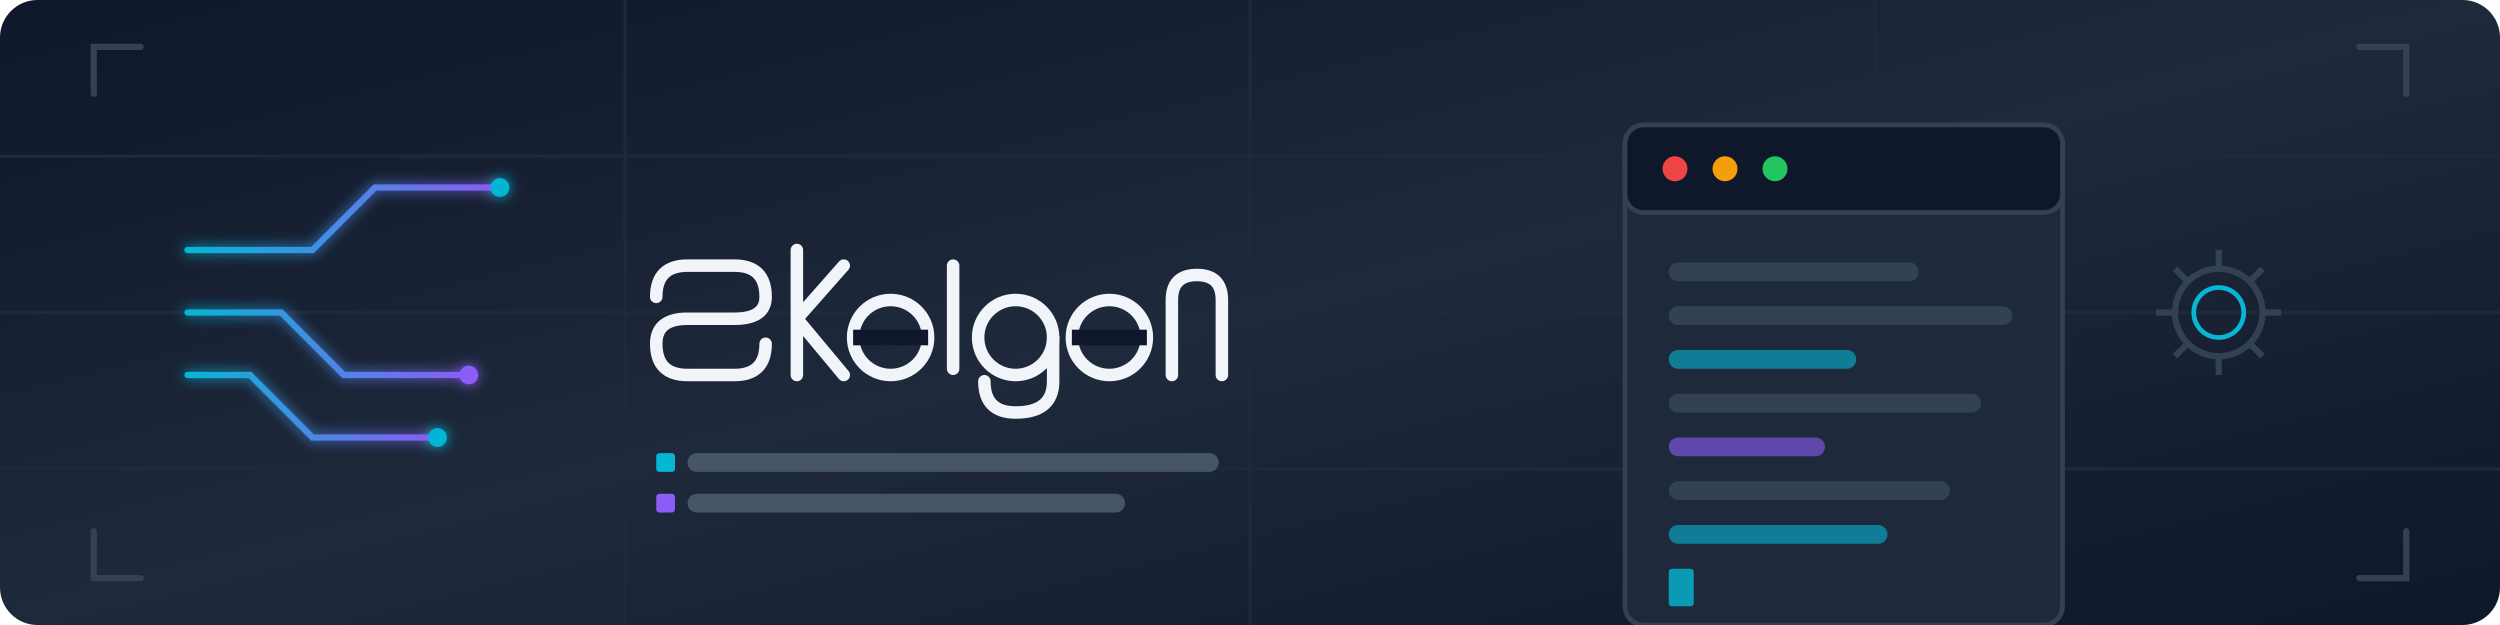
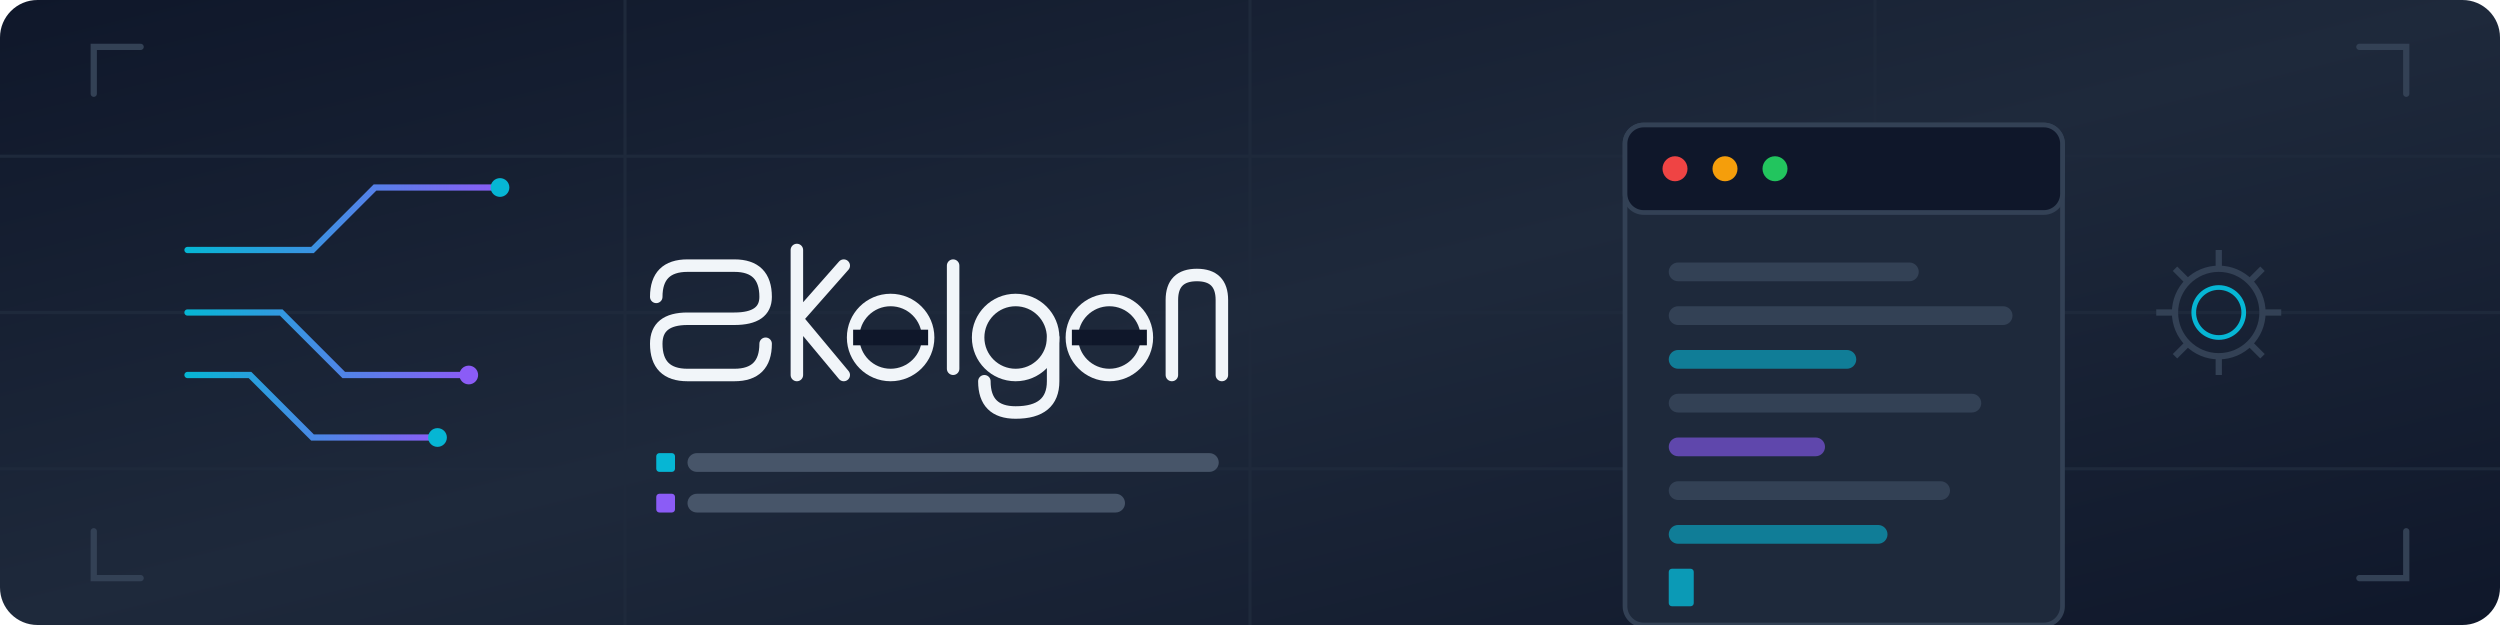
<svg xmlns="http://www.w3.org/2000/svg" viewBox="0 0 800 200" width="100%">
  <defs>
    <linearGradient id="bgGrad" x1="0%" y1="0%" x2="100%" y2="100%">
-       <stop offset="0%" style="stop-color:#0f172a;stop-opacity:1" />
-       <stop offset="50%" style="stop-color:#1e293b;stop-opacity:1" />
-       <stop offset="100%" style="stop-color:#0f172a;stop-opacity:1" />
+       <stop offset="0%" stop-color="#0f172a" />
+       <stop offset="50%" stop-color="#1e293b" />
+       <stop offset="100%" stop-color="#0f172a" />
    </linearGradient>
    <linearGradient id="accentGrad" x1="0%" y1="0%" x2="100%" y2="0%">
-       <stop offset="0%" style="stop-color:#06b6d4;stop-opacity:1" />
-       <stop offset="100%" style="stop-color:#8b5cf6;stop-opacity:1" />
+       <stop offset="0%" stop-color="#06b6d4" />
+       <stop offset="100%" stop-color="#8b5cf6" />
    </linearGradient>
-     <filter id="glow">
-       <feGaussianBlur stdDeviation="2" result="coloredBlur" />
-       <feMerge>
-         <feMergeNode in="coloredBlur" />
-         <feMergeNode in="SourceGraphic" />
-       </feMerge>
-     </filter>
  </defs>
  <rect width="800" height="200" rx="12" fill="url(#bgGrad)" />
  <g stroke="#1e293b" stroke-width="1">
    <line x1="0" y1="50" x2="800" y2="50" />
    <line x1="0" y1="100" x2="800" y2="100" />
    <line x1="0" y1="150" x2="800" y2="150" />
    <line x1="200" y1="0" x2="200" y2="200" />
    <line x1="400" y1="0" x2="400" y2="200" />
    <line x1="600" y1="0" x2="600" y2="200" />
  </g>
-   <g fill="none" stroke="url(#accentGrad)" stroke-width="2" stroke-linecap="round" filter="url(#glow)">
+   <g fill="none" stroke="url(#accentGrad)" stroke-width="2" stroke-linecap="round">
    <path d="M 60 80 L 100 80 L 120 60 L 160 60" />
    <path d="M 60 100 L 90 100 L 110 120 L 150 120" />
    <path d="M 60 120 L 80 120 L 100 140 L 140 140" />
    <circle cx="160" cy="60" r="3" fill="#06b6d4" stroke="none" />
    <circle cx="150" cy="120" r="3" fill="#8b5cf6" stroke="none" />
    <circle cx="140" cy="140" r="3" fill="#06b6d4" stroke="none" />
  </g>
  <g transform="translate(520, 40)">
    <rect x="0" y="0" width="140" height="160" rx="6" fill="#1e293b" stroke="#334155" stroke-width="1.5" />
    <rect x="0" y="0" width="140" height="28" rx="6" fill="#0f172a" stroke="#334155" stroke-width="1.5" />
    <circle cx="16" cy="14" r="4" fill="#ef4444" />
    <circle cx="32" cy="14" r="4" fill="#f59e0b" />
    <circle cx="48" cy="14" r="4" fill="#22c55e" />
    <rect x="14" y="44" width="80" height="6" rx="3" fill="#334155" />
    <rect x="14" y="58" width="110" height="6" rx="3" fill="#334155" />
    <rect x="14" y="72" width="60" height="6" rx="3" fill="#06b6d4" opacity="0.6" />
    <rect x="14" y="86" width="100" height="6" rx="3" fill="#334155" />
    <rect x="14" y="100" width="50" height="6" rx="3" fill="#8b5cf6" opacity="0.6" />
    <rect x="14" y="114" width="90" height="6" rx="3" fill="#334155" />
    <rect x="14" y="128" width="70" height="6" rx="3" fill="#06b6d4" opacity="0.6" />
-     <rect x="14" y="142" width="8" height="12" rx="1" fill="#06b6d4" opacity="0.8">
-       <animate attributeName="opacity" values="0.8;0.2;0.8" dur="1.5s" repeatCount="indefinite" />
-     </rect>
+     <rect x="14" y="142" width="8" height="12" rx="1" fill="#06b6d4" opacity="0.8" />
  </g>
  <g transform="translate(690, 80)" stroke="#334155" stroke-width="2" fill="none">
    <circle cx="20" cy="20" r="14" />
    <circle cx="20" cy="20" r="8" stroke="#06b6d4" stroke-width="1.5" />
    <line x1="20" y1="0" x2="20" y2="6" />
    <line x1="20" y1="34" x2="20" y2="40" />
    <line x1="0" y1="20" x2="6" y2="20" />
    <line x1="34" y1="20" x2="40" y2="20" />
    <line x1="6" y1="6" x2="10" y2="10" />
    <line x1="30" y1="30" x2="34" y2="34" />
    <line x1="6" y1="34" x2="10" y2="30" />
    <line x1="30" y1="10" x2="34" y2="6" />
  </g>
  <g fill="#f1f5f9">
    <path d="M 210 95 Q 210 85 220 85 L 235 85 Q 245 85 245 95 Q 245 102 235 102 L 220 102 Q 210 102 210 110 Q 210 120 220 120 L 235 120 Q 245 120 245 110" stroke="#f1f5f9" stroke-width="4" fill="none" stroke-linecap="round" />
    <path d="M 255 80 L 255 120 M 255 102 L 270 85 M 255 102 L 270 120" stroke="#f1f5f9" stroke-width="4" fill="none" stroke-linecap="round" stroke-linejoin="round" />
    <circle cx="285" cy="108" r="12" stroke="#f1f5f9" stroke-width="4" fill="none" />
    <line x1="273" y1="108" x2="297" y2="108" stroke="#0f172a" stroke-width="5" />
    <line x1="305" y1="85" x2="305" y2="118" stroke="#f1f5f9" stroke-width="4" stroke-linecap="round" />
    <circle cx="325" cy="108" r="12" stroke="#f1f5f9" stroke-width="4" fill="none" />
    <path d="M 337 108 L 337 122 Q 337 132 325 132 Q 315 132 315 122" stroke="#f1f5f9" stroke-width="4" fill="none" stroke-linecap="round" />
    <circle cx="355" cy="108" r="12" stroke="#f1f5f9" stroke-width="4" fill="none" />
    <line x1="343" y1="108" x2="367" y2="108" stroke="#0f172a" stroke-width="5" />
    <path d="M 375 120 L 375 96 Q 375 88 383 88 Q 391 88 391 96 L 391 120" stroke="#f1f5f9" stroke-width="4" fill="none" stroke-linecap="round" stroke-linejoin="round" />
  </g>
  <line x1="210" y1="130" x2="395" y2="130" stroke="url(#accentGrad)" stroke-width="3" stroke-linecap="round" />
  <g fill="#94a3b8">
    <rect x="210" y="145" width="6" height="6" rx="1" fill="#06b6d4" />
    <rect x="220" y="145" width="170" height="6" rx="3" fill="#475569" />
    <rect x="210" y="158" width="6" height="6" rx="1" fill="#8b5cf6" />
    <rect x="220" y="158" width="140" height="6" rx="3" fill="#475569" />
  </g>
  <g stroke="#334155" stroke-width="2" fill="none" stroke-linecap="round">
    <path d="M 30 170 L 30 185 L 45 185" />
    <path d="M 770 170 L 770 185 L 755 185" />
    <path d="M 30 30 L 30 15 L 45 15" />
    <path d="M 770 30 L 770 15 L 755 15" />
  </g>
</svg>
